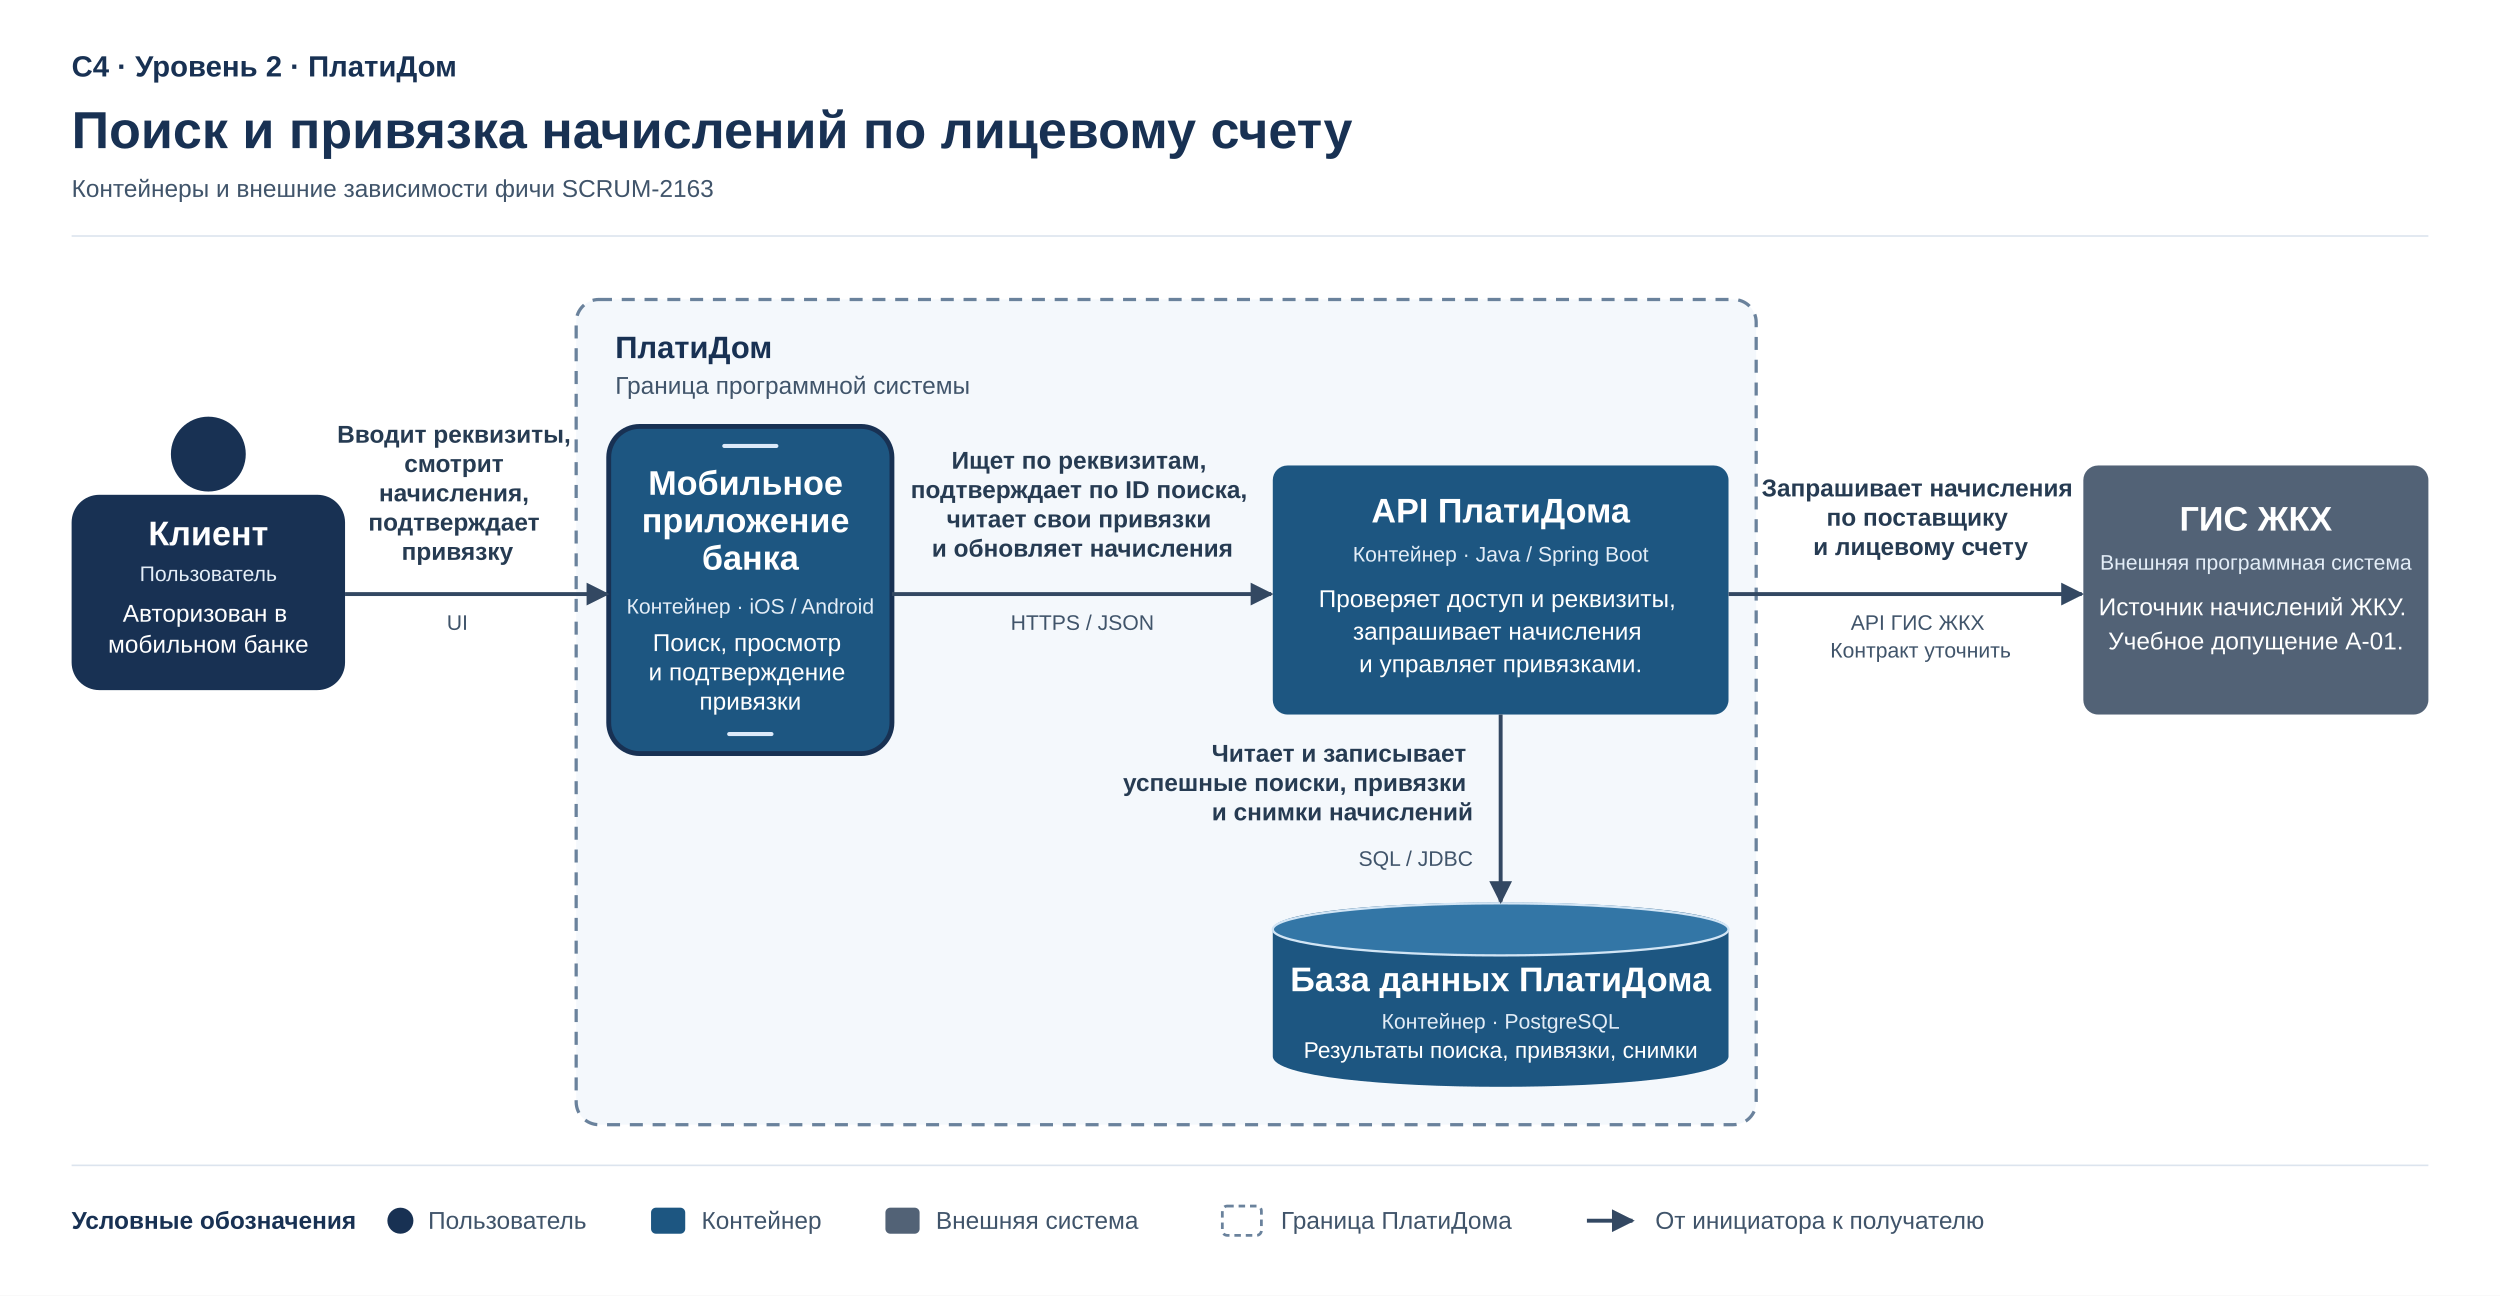
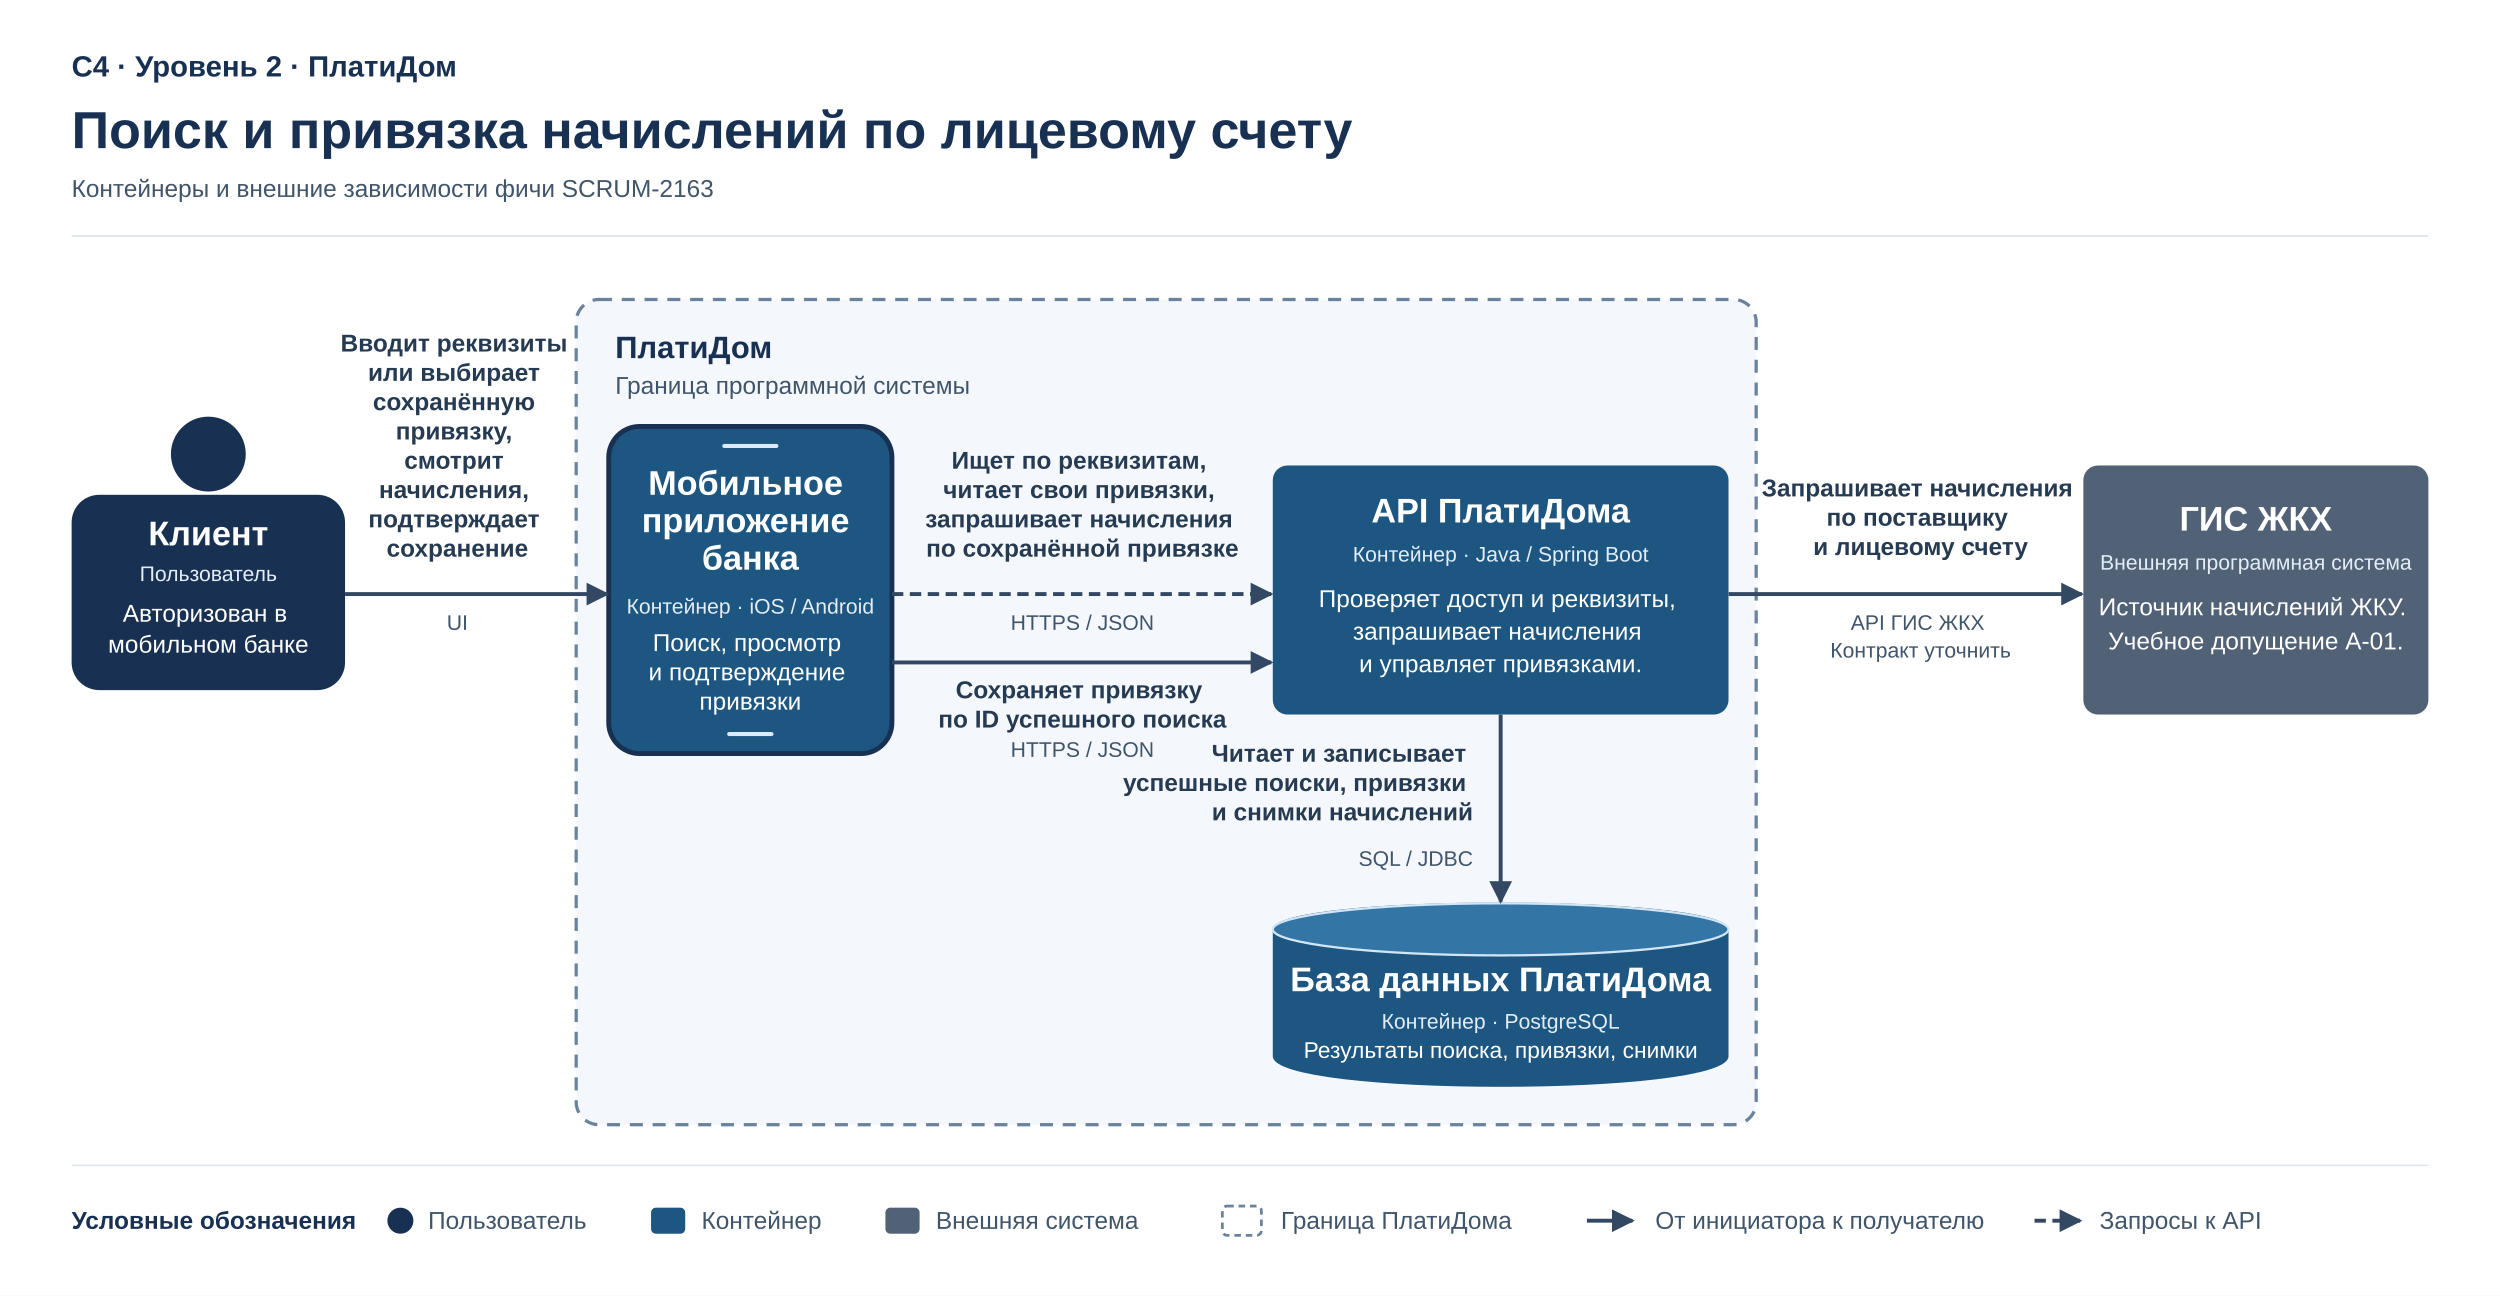
<svg xmlns="http://www.w3.org/2000/svg" width="1536" height="796" viewBox="0 0 1536 796" role="img" aria-labelledby="title description">
  <defs>
    <marker id="arrow" viewBox="0 0 12 12" refX="10" refY="6" markerWidth="7" markerHeight="7" orient="auto">
      <path d="M1 1L11 6L1 11Z" fill="#334862" />
    </marker>
    <style>
      text { font-family: "Segoe UI", Arial, sans-serif; }
      .heading { fill: #183153; font-weight: 700; }
      .detail { fill: #40546a; font-size: 15px; }
      .node-title { fill: #fff; font-size: 21px; font-weight: 700; }
      .node-detail { fill: #fff; font-size: 15px; }
      .node-type { fill: #e3edf7; font-size: 13px; }
      .call { fill: none; stroke: #334862; stroke-width: 2.4; marker-end: url(#arrow); }
+       .query { stroke-dasharray: 7 4; }
      .call-text { fill: #263b52; font-size: 15px; font-weight: 600; }
      .call-tech { fill: #40546a; font-size: 13px; }
    </style>
  </defs>
  <rect width="1536" height="796" fill="#fff" />
  <text x="44" y="47" class="heading" font-size="18">C4 · Уровень 2 · ПлатиДом</text>
  <text x="44" y="91" class="heading" font-size="32">Поиск и привязка начислений по лицевому счету</text>
  <text x="44" y="121" class="detail">Контейнеры и внешние зависимости фичи SCRUM-2163</text>
  <path d="M44 145H1492" stroke="#dce4ee" />
  <rect x="354" y="184" width="725" height="507" rx="14" fill="#f4f8fc" stroke="#6a829c" stroke-width="2" stroke-dasharray="8 6" />
  <text x="378" y="220" class="heading" font-size="19">ПлатиДом</text>
  <text x="378" y="242" class="detail">Граница программной системы</text>
  <g id="client" text-anchor="middle">
    <circle cx="128" cy="279" r="23" fill="#183153" />
    <rect x="44" y="304" width="168" height="120" rx="17" fill="#183153" />
    <text x="128" y="335" class="node-title">Клиент</text>
    <text x="128" y="357" class="node-type">Пользователь</text>
    <text x="128" y="382" class="node-detail">
      <tspan x="128">Авторизован в</tspan>
      <tspan x="128" dy="19">мобильном банке</tspan>
    </text>
  </g>
  <g id="mobile" text-anchor="middle">
    <rect x="374" y="262" width="174" height="201" rx="19" fill="#1d5681" stroke="#183153" stroke-width="3" />
    <path d="M445 274h32M448 451h26" stroke="#dceafa" stroke-width="2.5" stroke-linecap="round" />
    <text x="461" y="304" class="node-title">
      <tspan x="461">Мобильное</tspan>
      <tspan x="461" dy="23">приложение</tspan>
      <tspan x="461" dy="23">банка</tspan>
    </text>
    <text x="461" y="377" class="node-type">Контейнер · iOS / Android</text>
    <text x="461" y="400" class="node-detail">
      <tspan x="461">Поиск, просмотр</tspan>
      <tspan x="461" dy="18">и подтверждение</tspan>
      <tspan x="461" dy="18">привязки</tspan>
    </text>
  </g>
  <g id="api" text-anchor="middle">
    <rect x="782" y="286" width="280" height="153" rx="9" fill="#1d5681" />
    <text x="922" y="321" class="node-title">API ПлатиДома</text>
    <text x="922" y="345" class="node-type">Контейнер · Java / Spring Boot</text>
    <text x="922" y="373" class="node-detail">
      <tspan x="922">Проверяет доступ и реквизиты,</tspan>
      <tspan x="922" dy="20">запрашивает начисления</tspan>
      <tspan x="922" dy="20">и управляет привязками.</tspan>
    </text>
  </g>
  <g id="db" text-anchor="middle">
    <path d="M782 571C782 549 1062 549 1062 571V649C1062 674 782 674 782 649Z" fill="#1d5681" />
    <ellipse cx="922" cy="571" rx="140" ry="16" fill="#3376a6" stroke="#d2e5f5" stroke-width="1.4" />
    <text x="922" y="609" class="node-title">База данных ПлатиДома</text>
    <text x="922" y="632" class="node-type">Контейнер · PostgreSQL</text>
    <text x="922" y="650" class="node-detail" style="font-size:14px">Результаты поиска, привязки, снимки</text>
  </g>
  <g id="accrualSource" text-anchor="middle">
    <rect x="1280" y="286" width="212" height="153" rx="9" fill="#526276" />
    <text x="1386" y="326" class="node-title">ГИС ЖКХ</text>
    <text x="1386" y="350" class="node-type">Внешняя программная система</text>
    <text x="1386" y="378" class="node-detail">
      <tspan x="1386">Источник начислений ЖКУ.</tspan>
      <tspan x="1386" dy="21">Учебное допущение A-01.</tspan>
    </text>
  </g>
  <g id="relationships">
    <path class="call" d="M212 365H373" />
-     <text x="281" y="272" text-anchor="middle" class="call-text">
-       <tspan x="281">Вводит реквизиты,</tspan>
+     <text x="281" y="216" text-anchor="middle" class="call-text">
+       <tspan x="281">Вводит реквизиты</tspan>
+       <tspan x="281" dy="18">или выбирает</tspan>
+       <tspan x="281" dy="18">сохранённую</tspan>
+       <tspan x="281" dy="18">привязку,</tspan>
      <tspan x="281" dy="18">смотрит</tspan>
      <tspan x="281" dy="18">начисления,</tspan>
      <tspan x="281" dy="18">подтверждает</tspan>
-       <tspan x="281" dy="18">привязку</tspan>
+       <tspan x="281" dy="18">сохранение</tspan>
    </text>
    <text x="281" y="387" text-anchor="middle" class="call-tech">UI</text>
-     <path class="call" d="M548 365H781" />
+     <path class="call query" d="M548 365H781" />
    <text x="665" y="288" text-anchor="middle" class="call-text">
      <tspan x="665">Ищет по реквизитам,</tspan>
-       <tspan x="665" dy="18">подтверждает по ID поиска,</tspan>
-       <tspan x="665" dy="18">читает свои привязки</tspan>
-       <tspan x="665" dy="18">и обновляет начисления</tspan>
+       <tspan x="665" dy="18">читает свои привязки,</tspan>
+       <tspan x="665" dy="18">запрашивает начисления</tspan>
+       <tspan x="665" dy="18">по сохранённой привязке</tspan>
    </text>
    <text x="665" y="387" text-anchor="middle" class="call-tech">HTTPS / JSON</text>
+     <path class="call" d="M548 407H781" />
+     <text x="665" y="429" text-anchor="middle" class="call-text">
+       <tspan x="665">Сохраняет привязку</tspan>
+       <tspan x="665" dy="18">по ID успешного поиска</tspan>
+     </text>
+     <text x="665" y="465" text-anchor="middle" class="call-tech">HTTPS / JSON</text>
    <path class="call" d="M1062 365H1279" />
    <text x="1180" y="305" text-anchor="middle" class="call-text">
      <tspan x="1180">Запрашивает начисления</tspan>
      <tspan x="1180" dy="18">по поставщику</tspan>
      <tspan x="1180" dy="18">и лицевому счету</tspan>
    </text>
    <text x="1180" y="387" text-anchor="middle" class="call-tech">
      <tspan x="1180">API ГИС ЖКХ</tspan>
      <tspan x="1180" dy="17">Контракт уточнить</tspan>
    </text>
    <path class="call" d="M922 439V554" />
    <text x="905" y="468" text-anchor="end" class="call-text">
      <tspan x="905">Читает и записывает</tspan>
      <tspan x="905" dy="18">успешные поиски, привязки</tspan>
      <tspan x="905" dy="18">и снимки начислений</tspan>
    </text>
    <text x="905" y="532" text-anchor="end" class="call-tech">SQL / JDBC</text>
  </g>
  <path d="M44 716H1492" stroke="#dce4ee" />
  <g id="legend">
    <text x="44" y="755" class="heading" font-size="15">Условные обозначения</text>
    <circle cx="246" cy="750" r="8" fill="#183153" />
    <text x="263" y="755" class="detail">Пользователь</text>
    <rect x="400" y="742" width="21" height="16" rx="3" fill="#1d5681" />
    <text x="431" y="755" class="detail">Контейнер</text>
    <rect x="544" y="742" width="21" height="16" rx="3" fill="#526276" />
    <text x="575" y="755" class="detail">Внешняя система</text>
    <rect x="751" y="741" width="24" height="18" rx="3" fill="none" stroke="#6a829c" stroke-width="1.7" stroke-dasharray="4 3" />
    <text x="787" y="755" class="detail">Граница ПлатиДома</text>
    <path d="M975 750H1003" class="call" />
    <text x="1017" y="755" class="detail">От инициатора к получателю</text>
+     <path d="M1250 750H1278" class="call query" />
+     <text x="1290" y="755" class="detail">Запросы к API</text>
  </g>
</svg>
